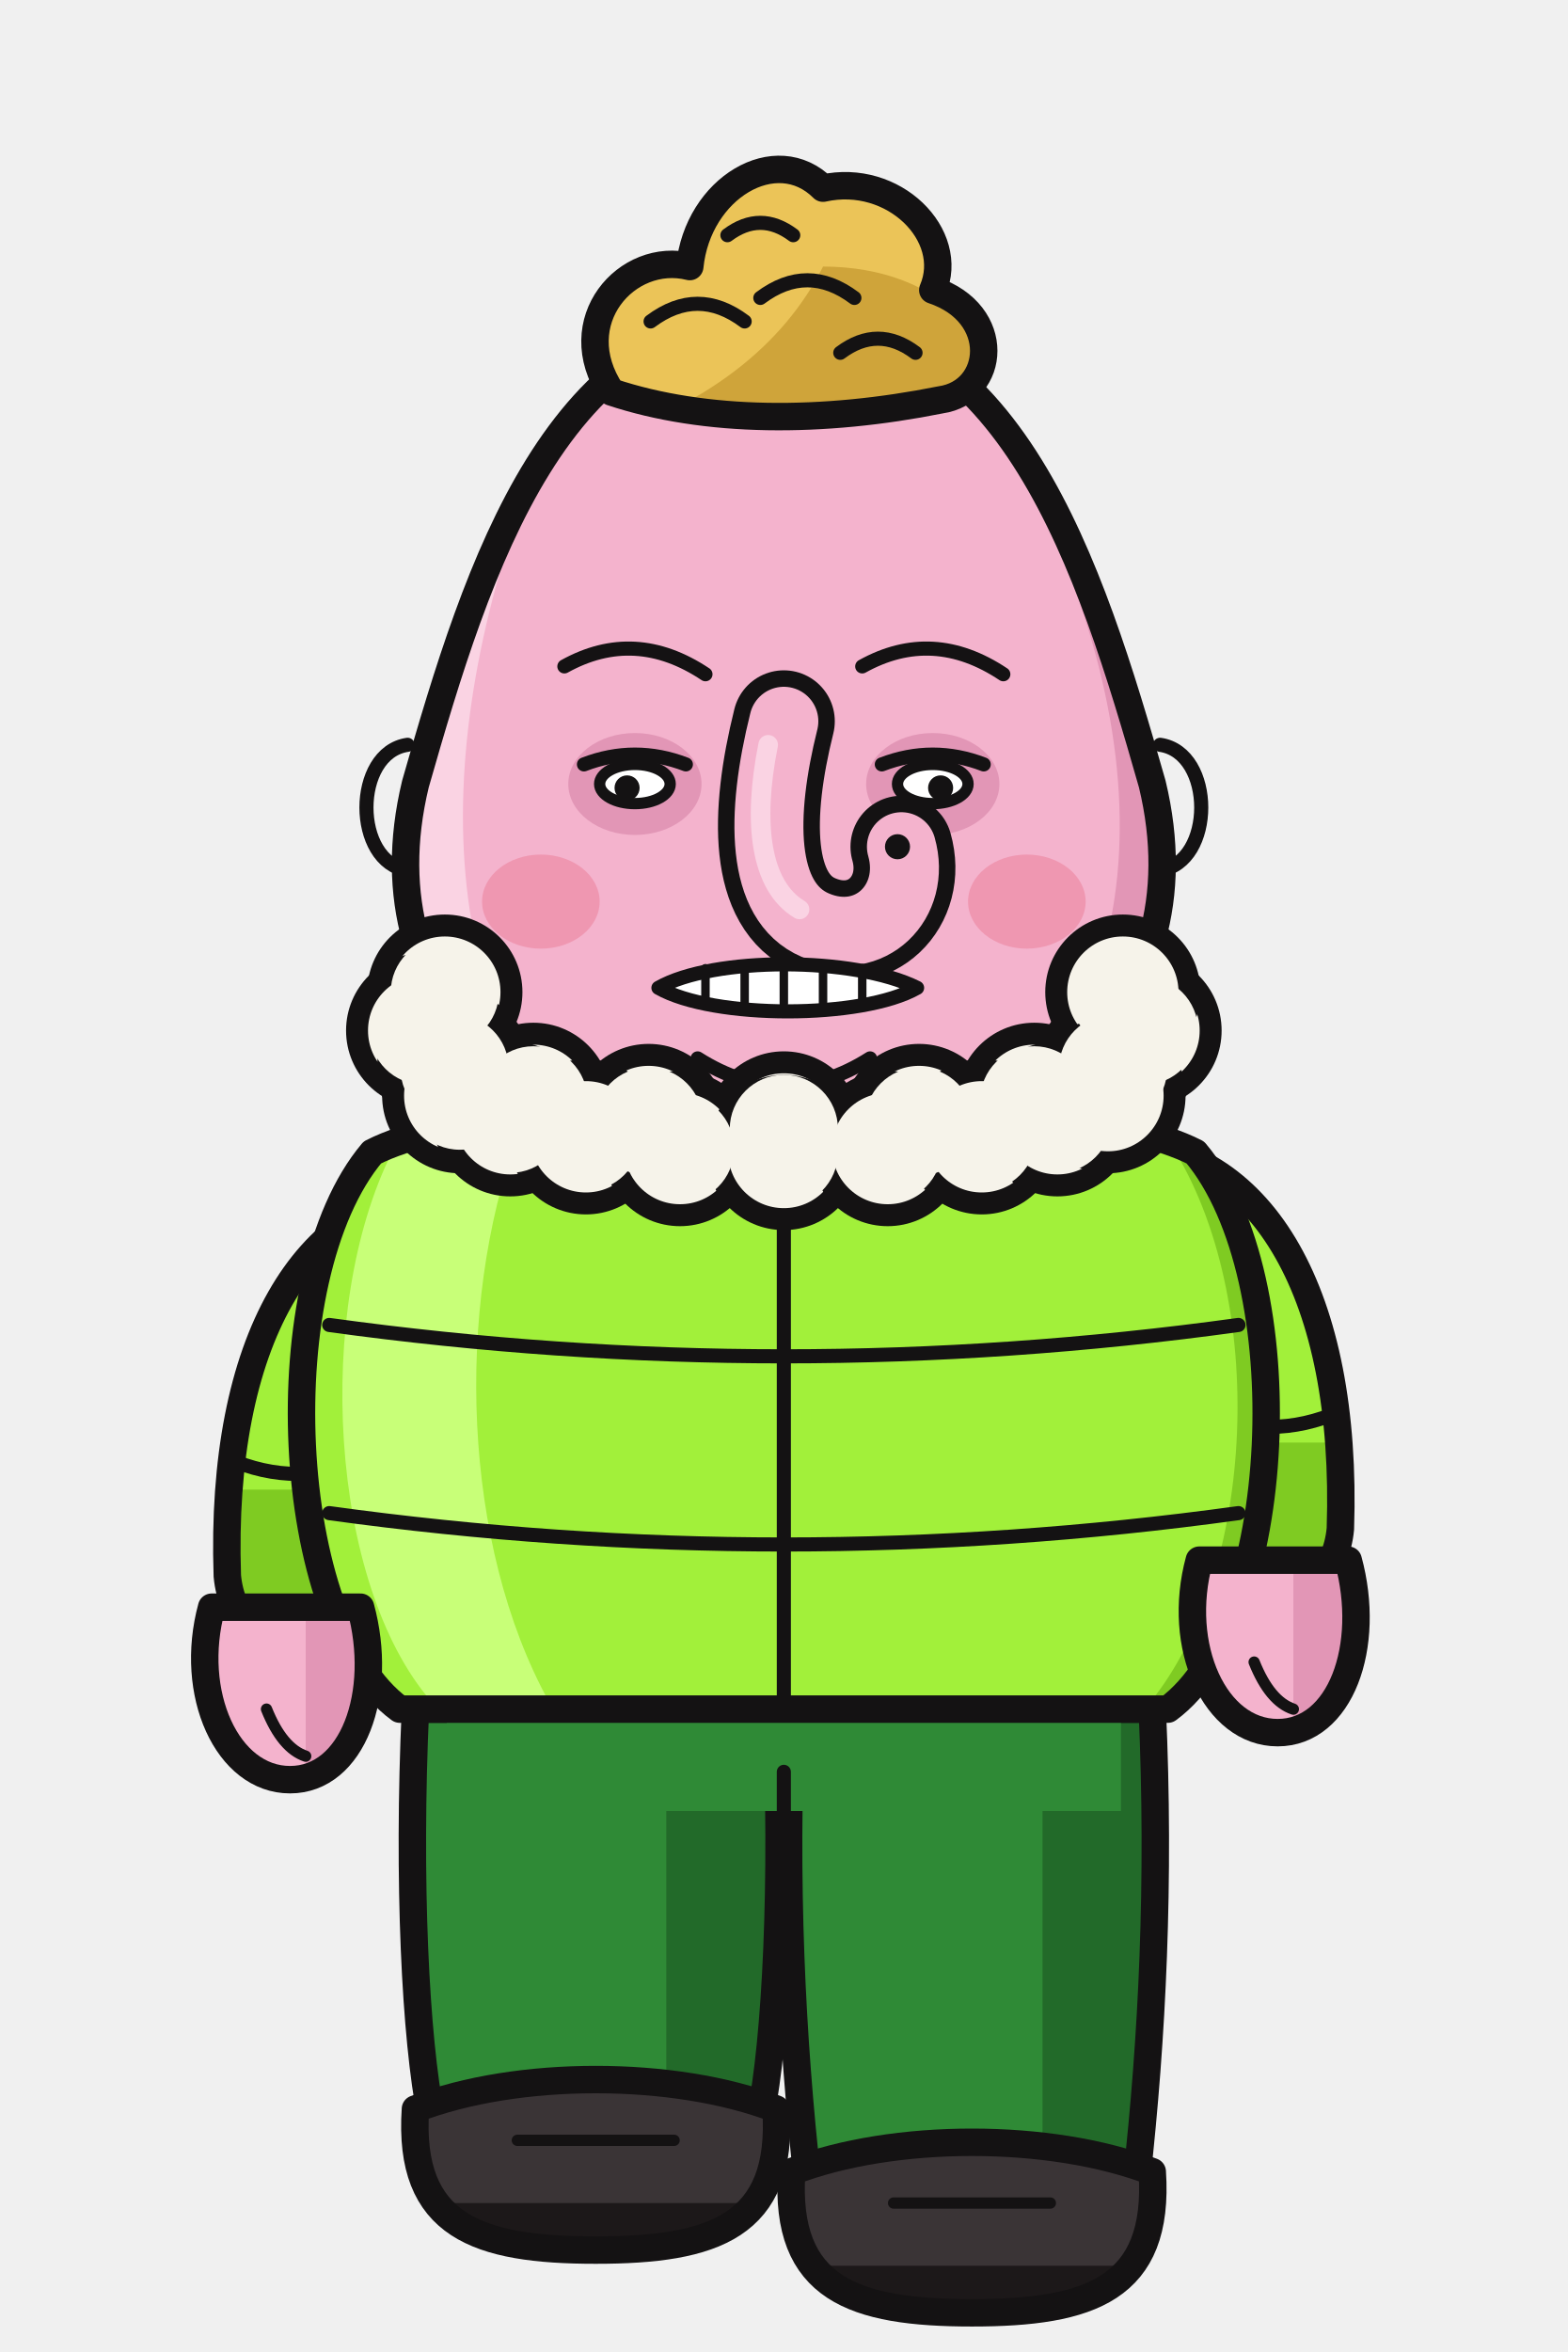
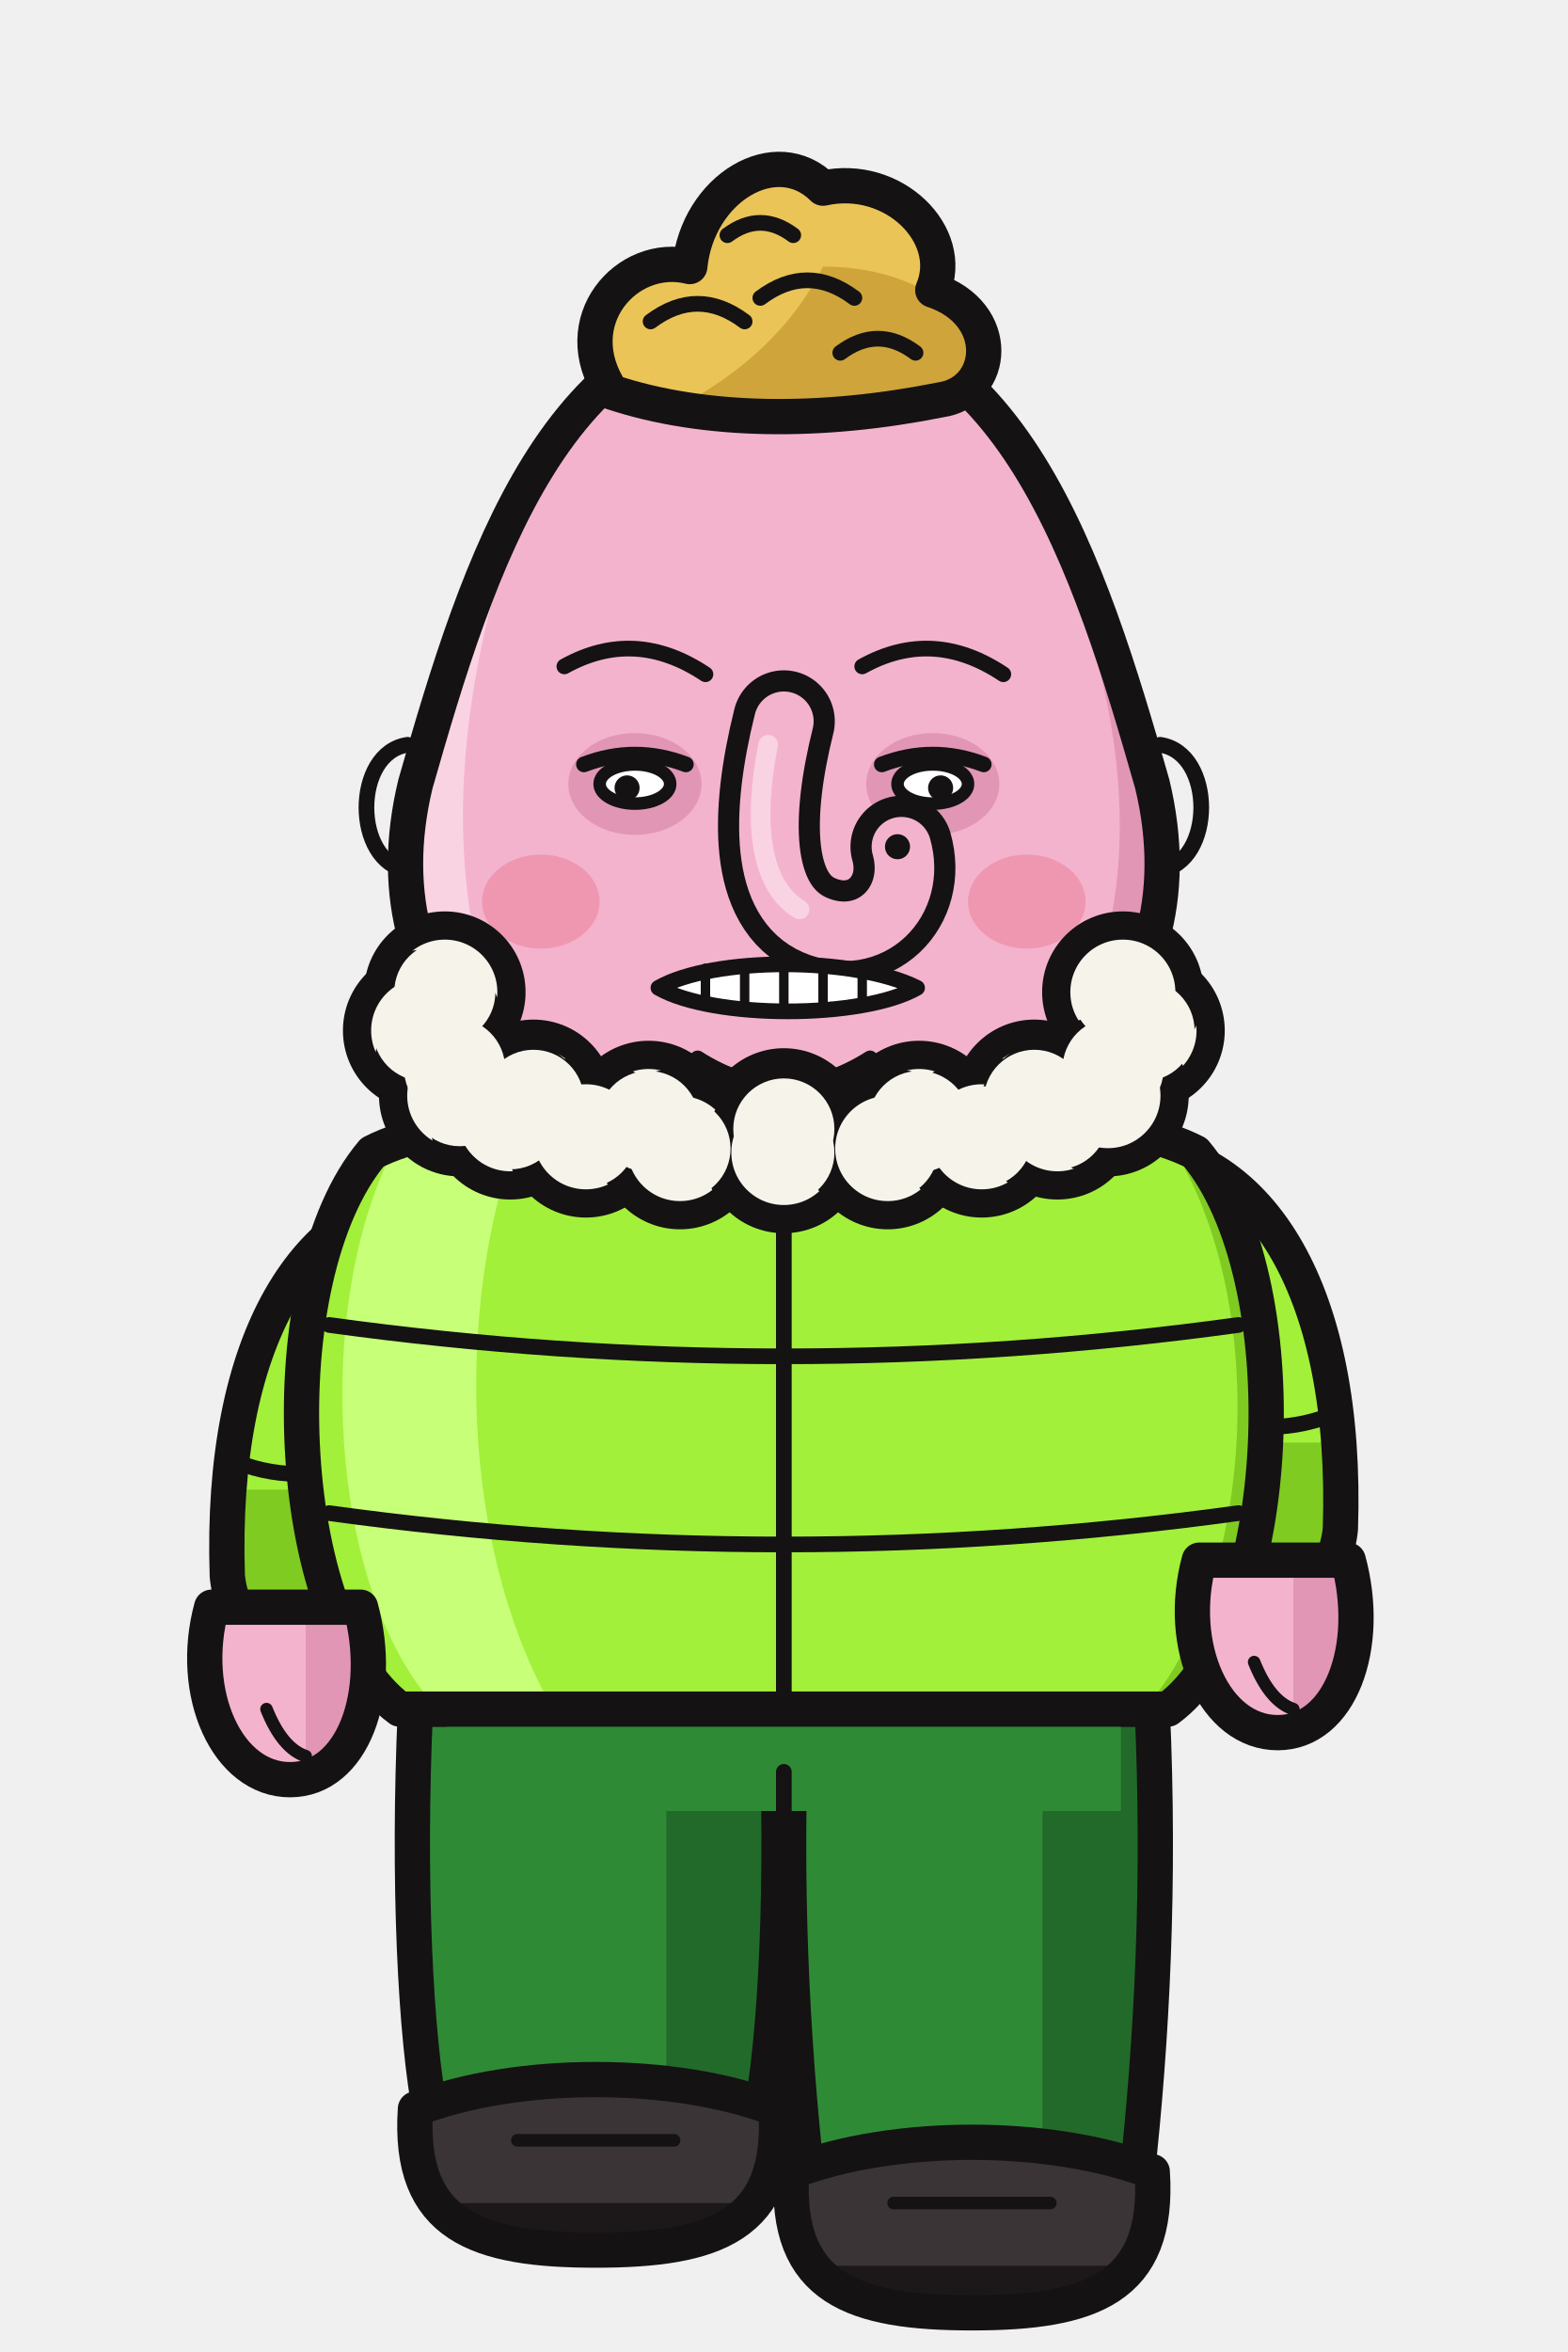
<svg xmlns="http://www.w3.org/2000/svg" width="800" height="1200" viewBox="0 0 400 600">
  <defs>
    <clipPath id="c1">
      <path d="M106,436 L198,436 C200,480 198,520 194,540.0 L110,540.0 C106,520 104,480 106,436 Z" />
    </clipPath>
    <clipPath id="c2">
      <path d="M106,538.0 C104,568.0 122,574.0 152,574.0 C182,574.0 200,568.0 198,538.0 C172,528.0 132,528.0 106,538.0 Z" />
    </clipPath>
    <clipPath id="c3">
      <path d="M202,436 L294,436 C296,480 294,520 290,556.0 L206,556.0 C202,520 200,480 202,436 Z" />
    </clipPath>
    <clipPath id="c4">
      <path d="M202,554.0 C200,584.0 218,590.0 248,590.0 C278,590.0 296,584.0 294,554.0 C268,544.0 228,544.0 202,554.0 Z" />
    </clipPath>
    <clipPath id="c5">
      <path d="M112,304 C78,306 56,342 58,402 C60,424 88,430 96,414 C100,376 106,342 118,318 Z" />
    </clipPath>
    <clipPath id="c6">
      <path d="M 288.0,304.0 C 322.0,306.0 344.0,342.0 342.0,402.0 C 340.0,424.0 312.0,430.0 304.0,414.0 C 300.0,376.0 294.0,342.0 282.0,318.0 Z" />
    </clipPath>
    <clipPath id="c7">
      <path d="M95,300 C68,332 72,420 102,442 L298,442 C328,420 332,332 305,300 C270,282 130,282 95,300 Z" />
    </clipPath>
    <clipPath id="c8">
      <path d="M200,86 C258,86 278,150 294,206 C308,264 262,302 200,302 C138,302 92,264 106,206 C122,150 142,86 200,86 Z" />
    </clipPath>
    <clipPath id="c9">
      <path d="M156.0,106 C144.0,88 160.0,70 176.0,74 C178.0,54 198.0,42 210.0,54 C228.0,50 244.0,66 238.0,80 C256.0,86 254.0,106 240.0,108 C210.0,114 180.0,114 156.0,106 Z" />
    </clipPath>
    <clipPath id="c10">
      <path d="M54,416.0 C48,438.0 58,460.0 74,460.0 C90,460.0 98,438.0 92,416.0 Z" />
    </clipPath>
    <clipPath id="c11">
      <path d="M306,404.0 C300,426.0 310,448.0 326,448.0 C342,448.0 350,426.0 344,404.0 Z" />
    </clipPath>
  </defs>
  <path d="M106,436 L198,436 C200,480 198,520 194,540.0 L110,540.0 C106,520 104,480 106,436 Z" fill="#2F8A36" />
  <g clip-path="url(#c1)">
    <path d="M170,430 L212,430 L212,550.0 L170,550.0 Z" fill="#226A29" />
  </g>
-   <path d="M106,436 L198,436 C200,480 198,520 194,540.0 L110,540.0 C106,520 104,480 106,436 Z" fill="none" stroke="#141213" stroke-width="7.0" stroke-linejoin="round" stroke-linecap="round" />
+   <path d="M106,436 L198,436 C200,480 198,520 194,540.0 L110,540.0 C106,520 104,480 106,436 Z" fill="none" stroke="#141213" stroke-width="9.0" stroke-linejoin="round" stroke-linecap="round" />
  <path d="M106,538.0 C104,568.0 122,574.0 152,574.0 C182,574.0 200,568.0 198,538.0 C172,528.0 132,528.0 106,538.0 Z" fill="#3A3436" />
  <g clip-path="url(#c2)">
    <path d="M92,562.0 L212,562.0 L212,582.0 L92,582.0 Z" fill="#1C1819" />
  </g>
-   <path d="M106,538.0 C104,568.0 122,574.0 152,574.0 C182,574.0 200,568.0 198,538.0 C172,528.0 132,528.0 106,538.0 Z" fill="none" stroke="#141213" stroke-width="7.0" stroke-linejoin="round" stroke-linecap="round" />
-   <path d="M132,546.0 L172,546.0" fill="none" stroke="#141213" stroke-width="2.88" stroke-linejoin="round" stroke-linecap="round" />
+   <path d="M106,538.0 C104,568.0 122,574.0 152,574.0 C182,574.0 200,568.0 198,538.0 C172,528.0 132,528.0 106,538.0 Z" fill="none" stroke="#141213" stroke-width="9.0" stroke-linejoin="round" stroke-linecap="round" />
+   <path d="M132,546.0 L172,546.0" fill="none" stroke="#141213" stroke-width="3.2" stroke-linejoin="round" stroke-linecap="round" />
  <path d="M202,436 L294,436 C296,480 294,520 290,556.0 L206,556.0 C202,520 200,480 202,436 Z" fill="#2F8A36" />
  <g clip-path="url(#c3)">
    <path d="M266,430 L308,430 L308,566.0 L266,566.0 Z" fill="#226A29" />
  </g>
-   <path d="M202,436 L294,436 C296,480 294,520 290,556.0 L206,556.0 C202,520 200,480 202,436 Z" fill="none" stroke="#141213" stroke-width="7.0" stroke-linejoin="round" stroke-linecap="round" />
+   <path d="M202,436 L294,436 C296,480 294,520 290,556.0 L206,556.0 C202,520 200,480 202,436 Z" fill="none" stroke="#141213" stroke-width="9.0" stroke-linejoin="round" stroke-linecap="round" />
  <path d="M202,554.0 C200,584.0 218,590.0 248,590.0 C278,590.0 296,584.0 294,554.0 C268,544.0 228,544.0 202,554.0 Z" fill="#3A3436" />
  <g clip-path="url(#c4)">
    <path d="M188,578.0 L308,578.0 L308,598.0 L188,598.0 Z" fill="#1C1819" />
  </g>
-   <path d="M202,554.0 C200,584.0 218,590.0 248,590.0 C278,590.0 296,584.0 294,554.0 C268,544.0 228,544.0 202,554.0 Z" fill="none" stroke="#141213" stroke-width="7.0" stroke-linejoin="round" stroke-linecap="round" />
-   <path d="M228,562.0 L268,562.0" fill="none" stroke="#141213" stroke-width="2.88" stroke-linejoin="round" stroke-linecap="round" />
+   <path d="M202,554.0 C200,584.0 218,590.0 248,590.0 C278,590.0 296,584.0 294,554.0 C268,544.0 228,544.0 202,554.0 Z" fill="none" stroke="#141213" stroke-width="9.0" stroke-linejoin="round" stroke-linecap="round" />
+   <path d="M228,562.0 L268,562.0" fill="none" stroke="#141213" stroke-width="3.2" stroke-linejoin="round" stroke-linecap="round" />
  <path d="M114,436 L286,436 L286,462 L114,462 Z" fill="#2F8A36" />
-   <path d="M200,452 L200,490" fill="none" stroke="#141213" stroke-width="3.6" stroke-linejoin="round" stroke-linecap="round" />
+   <path d="M200,452 L200,490" fill="none" stroke="#141213" stroke-width="4.0" stroke-linejoin="round" stroke-linecap="round" />
  <g transform="translate(0,-6.0)">
    <g transform="translate(0,6.0)">
      <path d="M112,304 C78,306 56,342 58,402 C60,424 88,430 96,414 C100,376 106,342 118,318 Z" fill="#A2F03A" />
      <g clip-path="url(#c5)">
        <path d="M0,380 L400,380 L400,440 L0,440 Z" fill="#7FCB22" />
      </g>
-       <path d="M112,304 C78,306 56,342 58,402 C60,424 88,430 96,414 C100,376 106,342 118,318 Z" fill="none" stroke="#141213" stroke-width="7.0" stroke-linejoin="round" stroke-linecap="round" />
-       <path d="M58,372 Q76,380 94,372" fill="none" stroke="#141213" stroke-width="3.6" stroke-linejoin="round" stroke-linecap="round" />
+       <path d="M112,304 C78,306 56,342 58,402 C60,424 88,430 96,414 C100,376 106,342 118,318 Z" fill="none" stroke="#141213" stroke-width="9.0" stroke-linejoin="round" stroke-linecap="round" />
+       <path d="M58,372 Q76,380 94,372" fill="none" stroke="#141213" stroke-width="4.0" stroke-linejoin="round" stroke-linecap="round" />
    </g>
    <g transform="translate(0,-6.0)">
      <path d="M 288.0,304.0 C 322.0,306.0 344.0,342.0 342.0,402.0 C 340.0,424.0 312.0,430.0 304.0,414.0 C 300.0,376.0 294.0,342.0 282.0,318.0 Z" fill="#A2F03A" />
      <g clip-path="url(#c6)">
        <path d="M0,380 L400,380 L400,440 L0,440 Z" fill="#7FCB22" />
      </g>
-       <path d="M 288.0,304.0 C 322.0,306.0 344.0,342.0 342.0,402.0 C 340.0,424.0 312.0,430.0 304.0,414.0 C 300.0,376.0 294.0,342.0 282.0,318.0 Z" fill="none" stroke="#141213" stroke-width="7.0" stroke-linejoin="round" stroke-linecap="round" />
-       <path d="M306,372 Q324,380 342,372" fill="none" stroke="#141213" stroke-width="3.6" stroke-linejoin="round" stroke-linecap="round" />
+       <path d="M 288.0,304.0 C 322.0,306.0 344.0,342.0 342.0,402.0 C 340.0,424.0 312.0,430.0 304.0,414.0 C 300.0,376.0 294.0,342.0 282.0,318.0 Z" fill="none" stroke="#141213" stroke-width="9.0" stroke-linejoin="round" stroke-linecap="round" />
+       <path d="M306,372 Q324,380 342,372" fill="none" stroke="#141213" stroke-width="4.0" stroke-linejoin="round" stroke-linecap="round" />
    </g>
    <path d="M95,300 C68,332 72,420 102,442 L298,442 C328,420 332,332 305,300 C270,282 130,282 95,300 Z" fill="#A2F03A" />
    <g clip-path="url(#c7)">
      <path d="M300,300 C324,340 320,410 292,442 L330,442 L330,290 Z" fill="#7FCB22" />
    </g>
    <g clip-path="url(#c7)">
      <path d="M100,300 C80,340 84,410 110,440 L140,440 C118,400 116,340 132,296 Z" fill="#C8FF78" />
    </g>
-     <path d="M95,300 C68,332 72,420 102,442 L298,442 C328,420 332,332 305,300 C270,282 130,282 95,300 Z" fill="none" stroke="#141213" stroke-width="7.0" stroke-linejoin="round" stroke-linecap="round" />
-     <path d="M84,344 Q200,360 316,344" fill="none" stroke="#141213" stroke-width="3.6" stroke-linejoin="round" stroke-linecap="round" />
-     <path d="M84,392 Q200,408 316,392" fill="none" stroke="#141213" stroke-width="3.6" stroke-linejoin="round" stroke-linecap="round" />
-     <path d="M200,300 L200,440" fill="none" stroke="#141213" stroke-width="3.6" stroke-linejoin="round" stroke-linecap="round" />
+     <path d="M95,300 C68,332 72,420 102,442 L298,442 C328,420 332,332 305,300 C270,282 130,282 95,300 Z" fill="none" stroke="#141213" stroke-width="9.0" stroke-linejoin="round" stroke-linecap="round" />
+     <path d="M84,344 Q200,360 316,344" fill="none" stroke="#141213" stroke-width="4.0" stroke-linejoin="round" stroke-linecap="round" />
+     <path d="M84,392 Q200,408 316,392" fill="none" stroke="#141213" stroke-width="4.0" stroke-linejoin="round" stroke-linecap="round" />
+     <path d="M200,300 L200,440" fill="none" stroke="#141213" stroke-width="4.0" stroke-linejoin="round" stroke-linecap="round" />
    <path d="M200,86 C258,86 278,150 294,206 C308,264 262,302 200,302 C138,302 92,264 106,206 C122,150 142,86 200,86 Z" fill="#F4B3CD" />
    <g clip-path="url(#c8)">
      <path d="M266,136 C300,210 290,276 236,306 L312,306 L312,120 Z" fill="#E296B6" />
    </g>
    <g clip-path="url(#c8)">
      <path d="M146,104 C114,170 104,250 146,296 L96,306 L90,96 Z" fill="#FAD3E3" />
    </g>
-     <path d="M200,86 C258,86 278,150 294,206 C308,264 262,302 200,302 C138,302 92,264 106,206 C122,150 142,86 200,86 Z" fill="none" stroke="#141213" stroke-width="7.0" stroke-linejoin="round" stroke-linecap="round" />
+     <path d="M200,86 C258,86 278,150 294,206 C308,264 262,302 200,302 C138,302 92,264 106,206 C122,150 142,86 200,86 Z" fill="none" stroke="#141213" stroke-width="9.0" stroke-linejoin="round" stroke-linecap="round" />
    <ellipse cx="162.0" cy="206.0" rx="17.0" ry="13.0" fill="#E296B6" />
-     <ellipse cx="162.0" cy="206.0" rx="9.0" ry="5.0" fill="#FFFFFF" stroke="#141213" stroke-width="2.88" />
+     <ellipse cx="162.0" cy="206.0" rx="9.0" ry="5.0" fill="#FFFFFF" stroke="#141213" stroke-width="3.2" />
    <ellipse cx="160.0" cy="207.0" rx="3.2" ry="3.2" fill="#141213" />
-     <path d="M149,201 Q162,196 175,201" fill="none" stroke="#141213" stroke-width="3.6" stroke-linejoin="round" stroke-linecap="round" />
-     <path d="M144,176 Q162,166 180,178" fill="none" stroke="#141213" stroke-width="3.6" stroke-linejoin="round" stroke-linecap="round" />
+     <path d="M149,201 Q162,196 175,201" fill="none" stroke="#141213" stroke-width="4.0" stroke-linejoin="round" stroke-linecap="round" />
+     <path d="M144,176 Q162,166 180,178" fill="none" stroke="#141213" stroke-width="4.0" stroke-linejoin="round" stroke-linecap="round" />
    <ellipse cx="138.0" cy="236.0" rx="15.0" ry="12.0" fill="#EE8DA8" opacity="0.75" />
    <ellipse cx="238.0" cy="206.0" rx="17.0" ry="13.0" fill="#E296B6" />
-     <ellipse cx="238.0" cy="206.0" rx="9.0" ry="5.0" fill="#FFFFFF" stroke="#141213" stroke-width="2.88" />
+     <ellipse cx="238.0" cy="206.0" rx="9.0" ry="5.0" fill="#FFFFFF" stroke="#141213" stroke-width="3.2" />
    <ellipse cx="240.0" cy="207.0" rx="3.2" ry="3.2" fill="#141213" />
-     <path d="M225,201 Q238,196 251,201" fill="none" stroke="#141213" stroke-width="3.6" stroke-linejoin="round" stroke-linecap="round" />
-     <path d="M220,176 Q238,166 256,178" fill="none" stroke="#141213" stroke-width="3.6" stroke-linejoin="round" stroke-linecap="round" />
+     <path d="M225,201 Q238,196 251,201" fill="none" stroke="#141213" stroke-width="4.0" stroke-linejoin="round" stroke-linecap="round" />
+     <path d="M220,176 Q238,166 256,178" fill="none" stroke="#141213" stroke-width="4.0" stroke-linejoin="round" stroke-linecap="round" />
    <ellipse cx="262.0" cy="236.0" rx="15.0" ry="12.0" fill="#EE8DA8" opacity="0.75" />
    <path d="M200,190 C194,214 194,236 208,242 C222,248 234,236 230,222" fill="none" stroke="#141213" stroke-width="26" stroke-linejoin="round" stroke-linecap="round" />
-     <path d="M200,190 C194,214 194,236 208,242 C222,248 234,236 230,222" fill="none" stroke="#F4B3CD" stroke-width="17.6" stroke-linejoin="round" stroke-linecap="round" />
+     <path d="M200,190 C194,214 194,236 208,242 C222,248 234,236 230,222" fill="none" stroke="#F4B3CD" stroke-width="15.2" stroke-linejoin="round" stroke-linecap="round" />
    <path d="M196,196 C192,216 194,232 204,238" fill="none" stroke="#FAD3E3" stroke-width="5" stroke-linejoin="round" stroke-linecap="round" />
    <ellipse cx="229.0" cy="222.0" rx="3.2" ry="3.2" fill="#141213" />
-     <path d="M168,258 C182,250 218,250 234,258 C220,266 182,266 168,258 Z" fill="#FFFFFF" stroke="#141213" stroke-width="3.6" stroke-linejoin="round" stroke-linecap="round" />
-     <path d="M180,253 L180,262" fill="none" stroke="#141213" stroke-width="2.16" stroke-linejoin="round" stroke-linecap="round" />
-     <path d="M190,253 L190,262" fill="none" stroke="#141213" stroke-width="2.16" stroke-linejoin="round" stroke-linecap="round" />
-     <path d="M200,253 L200,262" fill="none" stroke="#141213" stroke-width="2.16" stroke-linejoin="round" stroke-linecap="round" />
-     <path d="M210,253 L210,262" fill="none" stroke="#141213" stroke-width="2.16" stroke-linejoin="round" stroke-linecap="round" />
-     <path d="M220,253 L220,262" fill="none" stroke="#141213" stroke-width="2.16" stroke-linejoin="round" stroke-linecap="round" />
-     <path d="M178,276 Q200,290 222,276" fill="none" stroke="#141213" stroke-width="3.6" stroke-linejoin="round" stroke-linecap="round" />
-     <path d="M104,196 C90,198 90,226 104,228" fill="none" stroke="#141213" stroke-width="3.6" stroke-linejoin="round" stroke-linecap="round" />
-     <path d="M296,196 C310,198 310,226 296,228" fill="none" stroke="#141213" stroke-width="3.6" stroke-linejoin="round" stroke-linecap="round" />
-     <ellipse cx="113.5" cy="259.1" rx="17.0" ry="17.0" fill="#F6F3EA" stroke="#141213" stroke-width="5.6" />
-     <ellipse cx="108.1" cy="268.9" rx="17.0" ry="17.0" fill="#F6F3EA" stroke="#141213" stroke-width="5.6" />
-     <ellipse cx="116.0" cy="278.6" rx="17.0" ry="17.0" fill="#F6F3EA" stroke="#141213" stroke-width="5.6" />
-     <ellipse cx="136.1" cy="286.7" rx="17.0" ry="17.0" fill="#F6F3EA" stroke="#141213" stroke-width="5.6" />
-     <ellipse cx="165.5" cy="292.1" rx="17.0" ry="17.0" fill="#F6F3EA" stroke="#141213" stroke-width="5.6" />
-     <ellipse cx="200.0" cy="294.0" rx="17.0" ry="17.0" fill="#F6F3EA" stroke="#141213" stroke-width="5.6" />
-     <ellipse cx="234.5" cy="292.1" rx="17.0" ry="17.0" fill="#F6F3EA" stroke="#141213" stroke-width="5.6" />
-     <ellipse cx="263.9" cy="286.7" rx="17.0" ry="17.0" fill="#F6F3EA" stroke="#141213" stroke-width="5.6" />
-     <ellipse cx="284.0" cy="278.6" rx="17.0" ry="17.0" fill="#F6F3EA" stroke="#141213" stroke-width="5.6" />
-     <ellipse cx="291.9" cy="268.9" rx="17.0" ry="17.0" fill="#F6F3EA" stroke="#141213" stroke-width="5.6" />
-     <ellipse cx="286.5" cy="259.1" rx="17.0" ry="17.0" fill="#F6F3EA" stroke="#141213" stroke-width="5.6" />
-     <ellipse cx="117.3" cy="285.5" rx="17.0" ry="17.0" fill="#F6F3EA" stroke="#141213" stroke-width="5.6" />
-     <ellipse cx="130.2" cy="291.4" rx="17.0" ry="17.0" fill="#F6F3EA" stroke="#141213" stroke-width="5.6" />
-     <ellipse cx="149.5" cy="296.0" rx="17.0" ry="17.0" fill="#F6F3EA" stroke="#141213" stroke-width="5.6" />
-     <ellipse cx="173.5" cy="299.0" rx="17.0" ry="17.0" fill="#F6F3EA" stroke="#141213" stroke-width="5.6" />
-     <ellipse cx="200.0" cy="300.0" rx="17.0" ry="17.0" fill="#F6F3EA" stroke="#141213" stroke-width="5.6" />
-     <ellipse cx="226.5" cy="299.0" rx="17.0" ry="17.0" fill="#F6F3EA" stroke="#141213" stroke-width="5.6" />
-     <ellipse cx="250.5" cy="296.0" rx="17.0" ry="17.0" fill="#F6F3EA" stroke="#141213" stroke-width="5.6" />
-     <ellipse cx="269.8" cy="291.4" rx="17.0" ry="17.0" fill="#F6F3EA" stroke="#141213" stroke-width="5.6" />
-     <ellipse cx="282.7" cy="285.5" rx="17.0" ry="17.0" fill="#F6F3EA" stroke="#141213" stroke-width="5.6" />
-     <ellipse cx="113.5" cy="259.1" rx="13.8" ry="13.8" fill="#F6F3EA" />
-     <ellipse cx="108.1" cy="268.9" rx="13.8" ry="13.8" fill="#F6F3EA" />
-     <ellipse cx="116.0" cy="278.6" rx="13.8" ry="13.8" fill="#F6F3EA" />
-     <ellipse cx="136.1" cy="286.7" rx="13.8" ry="13.8" fill="#F6F3EA" />
-     <ellipse cx="165.5" cy="292.1" rx="13.8" ry="13.8" fill="#F6F3EA" />
-     <ellipse cx="200.0" cy="294.0" rx="13.8" ry="13.8" fill="#F6F3EA" />
-     <ellipse cx="234.5" cy="292.1" rx="13.8" ry="13.8" fill="#F6F3EA" />
-     <ellipse cx="263.9" cy="286.7" rx="13.8" ry="13.8" fill="#F6F3EA" />
-     <ellipse cx="284.0" cy="278.6" rx="13.8" ry="13.8" fill="#F6F3EA" />
-     <ellipse cx="291.9" cy="268.9" rx="13.8" ry="13.8" fill="#F6F3EA" />
-     <ellipse cx="286.5" cy="259.1" rx="13.8" ry="13.8" fill="#F6F3EA" />
-     <ellipse cx="117.3" cy="285.5" rx="13.8" ry="13.8" fill="#F6F3EA" />
-     <ellipse cx="130.2" cy="291.4" rx="13.8" ry="13.8" fill="#F6F3EA" />
-     <ellipse cx="149.5" cy="296.0" rx="13.8" ry="13.8" fill="#F6F3EA" />
-     <ellipse cx="173.5" cy="299.0" rx="13.8" ry="13.8" fill="#F6F3EA" />
-     <ellipse cx="200.0" cy="300.0" rx="13.8" ry="13.8" fill="#F6F3EA" />
-     <ellipse cx="226.5" cy="299.0" rx="13.8" ry="13.8" fill="#F6F3EA" />
-     <ellipse cx="250.5" cy="296.0" rx="13.8" ry="13.8" fill="#F6F3EA" />
-     <ellipse cx="269.8" cy="291.4" rx="13.8" ry="13.8" fill="#F6F3EA" />
-     <ellipse cx="282.7" cy="285.5" rx="13.8" ry="13.8" fill="#F6F3EA" />
+     <path d="M168,258 C182,250 218,250 234,258 C220,266 182,266 168,258 Z" fill="#FFFFFF" stroke="#141213" stroke-width="4.0" stroke-linejoin="round" stroke-linecap="round" />
+     <path d="M180,253 L180,262" fill="none" stroke="#141213" stroke-width="2.4" stroke-linejoin="round" stroke-linecap="round" />
+     <path d="M190,253 L190,262" fill="none" stroke="#141213" stroke-width="2.4" stroke-linejoin="round" stroke-linecap="round" />
+     <path d="M200,253 L200,262" fill="none" stroke="#141213" stroke-width="2.4" stroke-linejoin="round" stroke-linecap="round" />
+     <path d="M210,253 L210,262" fill="none" stroke="#141213" stroke-width="2.4" stroke-linejoin="round" stroke-linecap="round" />
+     <path d="M220,253 L220,262" fill="none" stroke="#141213" stroke-width="2.4" stroke-linejoin="round" stroke-linecap="round" />
+     <path d="M178,276 Q200,290 222,276" fill="none" stroke="#141213" stroke-width="4.0" stroke-linejoin="round" stroke-linecap="round" />
+     <path d="M104,196 C90,198 90,226 104,228" fill="none" stroke="#141213" stroke-width="4.0" stroke-linejoin="round" stroke-linecap="round" />
+     <path d="M296,196 C310,198 310,226 296,228" fill="none" stroke="#141213" stroke-width="4.0" stroke-linejoin="round" stroke-linecap="round" />
+     <ellipse cx="113.5" cy="259.1" rx="17.0" ry="17.0" fill="#F6F3EA" stroke="#141213" stroke-width="7.2" />
+     <ellipse cx="108.1" cy="268.9" rx="17.0" ry="17.0" fill="#F6F3EA" stroke="#141213" stroke-width="7.2" />
+     <ellipse cx="116.0" cy="278.6" rx="17.0" ry="17.0" fill="#F6F3EA" stroke="#141213" stroke-width="7.2" />
+     <ellipse cx="136.1" cy="286.7" rx="17.0" ry="17.0" fill="#F6F3EA" stroke="#141213" stroke-width="7.2" />
+     <ellipse cx="165.5" cy="292.1" rx="17.0" ry="17.0" fill="#F6F3EA" stroke="#141213" stroke-width="7.2" />
+     <ellipse cx="200.0" cy="294.0" rx="17.0" ry="17.0" fill="#F6F3EA" stroke="#141213" stroke-width="7.2" />
+     <ellipse cx="234.5" cy="292.1" rx="17.0" ry="17.0" fill="#F6F3EA" stroke="#141213" stroke-width="7.2" />
+     <ellipse cx="263.9" cy="286.7" rx="17.0" ry="17.0" fill="#F6F3EA" stroke="#141213" stroke-width="7.2" />
+     <ellipse cx="284.0" cy="278.6" rx="17.0" ry="17.0" fill="#F6F3EA" stroke="#141213" stroke-width="7.2" />
+     <ellipse cx="291.9" cy="268.9" rx="17.0" ry="17.0" fill="#F6F3EA" stroke="#141213" stroke-width="7.2" />
+     <ellipse cx="286.5" cy="259.1" rx="17.0" ry="17.0" fill="#F6F3EA" stroke="#141213" stroke-width="7.2" />
+     <ellipse cx="117.3" cy="285.5" rx="17.0" ry="17.0" fill="#F6F3EA" stroke="#141213" stroke-width="7.2" />
+     <ellipse cx="130.2" cy="291.4" rx="17.0" ry="17.0" fill="#F6F3EA" stroke="#141213" stroke-width="7.2" />
+     <ellipse cx="149.5" cy="296.0" rx="17.0" ry="17.0" fill="#F6F3EA" stroke="#141213" stroke-width="7.2" />
+     <ellipse cx="173.5" cy="299.0" rx="17.0" ry="17.0" fill="#F6F3EA" stroke="#141213" stroke-width="7.2" />
+     <ellipse cx="200.0" cy="300.0" rx="17.0" ry="17.0" fill="#F6F3EA" stroke="#141213" stroke-width="7.2" />
+     <ellipse cx="226.5" cy="299.0" rx="17.0" ry="17.0" fill="#F6F3EA" stroke="#141213" stroke-width="7.2" />
+     <ellipse cx="250.5" cy="296.0" rx="17.0" ry="17.0" fill="#F6F3EA" stroke="#141213" stroke-width="7.2" />
+     <ellipse cx="269.8" cy="291.4" rx="17.0" ry="17.0" fill="#F6F3EA" stroke="#141213" stroke-width="7.2" />
+     <ellipse cx="282.7" cy="285.5" rx="17.0" ry="17.0" fill="#F6F3EA" stroke="#141213" stroke-width="7.2" />
+     <ellipse cx="113.5" cy="259.1" rx="12.9" ry="12.9" fill="#F6F3EA" />
+     <ellipse cx="108.1" cy="268.9" rx="12.9" ry="12.9" fill="#F6F3EA" />
+     <ellipse cx="116.0" cy="278.6" rx="12.9" ry="12.9" fill="#F6F3EA" />
+     <ellipse cx="136.1" cy="286.7" rx="12.9" ry="12.9" fill="#F6F3EA" />
+     <ellipse cx="165.5" cy="292.1" rx="12.9" ry="12.9" fill="#F6F3EA" />
+     <ellipse cx="200.0" cy="294.0" rx="12.9" ry="12.9" fill="#F6F3EA" />
+     <ellipse cx="234.5" cy="292.1" rx="12.9" ry="12.9" fill="#F6F3EA" />
+     <ellipse cx="263.9" cy="286.7" rx="12.9" ry="12.9" fill="#F6F3EA" />
+     <ellipse cx="284.0" cy="278.6" rx="12.9" ry="12.9" fill="#F6F3EA" />
+     <ellipse cx="291.9" cy="268.9" rx="12.9" ry="12.9" fill="#F6F3EA" />
+     <ellipse cx="286.5" cy="259.1" rx="12.9" ry="12.9" fill="#F6F3EA" />
+     <ellipse cx="117.3" cy="285.5" rx="12.9" ry="12.9" fill="#F6F3EA" />
+     <ellipse cx="130.2" cy="291.4" rx="12.9" ry="12.9" fill="#F6F3EA" />
+     <ellipse cx="149.5" cy="296.0" rx="12.9" ry="12.9" fill="#F6F3EA" />
+     <ellipse cx="173.5" cy="299.0" rx="12.9" ry="12.9" fill="#F6F3EA" />
+     <ellipse cx="200.0" cy="300.0" rx="12.9" ry="12.9" fill="#F6F3EA" />
+     <ellipse cx="226.5" cy="299.0" rx="12.9" ry="12.9" fill="#F6F3EA" />
+     <ellipse cx="250.5" cy="296.0" rx="12.9" ry="12.9" fill="#F6F3EA" />
+     <ellipse cx="269.8" cy="291.4" rx="12.9" ry="12.9" fill="#F6F3EA" />
+     <ellipse cx="282.7" cy="285.5" rx="12.9" ry="12.9" fill="#F6F3EA" />
    <path d="M156.0,106 C144.0,88 160.0,70 176.0,74 C178.0,54 198.0,42 210.0,54 C228.0,50 244.0,66 238.0,80 C256.0,86 254.0,106 240.0,108 C210.0,114 180.0,114 156.0,106 Z" fill="#EBC458" />
    <g clip-path="url(#c9)">
      <path d="M210.0,74 C240.0,74 260.0,94 250.0,119 L150.0,119 C180.0,110 200,94 210.0,74 Z" fill="#CFA43A" />
    </g>
-     <path d="M156.0,106 C144.0,88 160.0,70 176.0,74 C178.0,54 198.0,42 210.0,54 C228.0,50 244.0,66 238.0,80 C256.0,86 254.0,106 240.0,108 C210.0,114 180.0,114 156.0,106 Z" fill="none" stroke="#141213" stroke-width="7.0" stroke-linejoin="round" stroke-linecap="round" />
-     <path d="M166.0,88.0 Q178.0,79.0 190.0,88.0" fill="none" stroke="#141213" stroke-width="3.6" stroke-linejoin="round" stroke-linecap="round" />
-     <path d="M194.0,82.0 Q206.0,73.0 218.0,82.0" fill="none" stroke="#141213" stroke-width="3.6" stroke-linejoin="round" stroke-linecap="round" />
-     <path d="M185.6,66.0 Q194.0,59.7 202.4,66.0" fill="none" stroke="#141213" stroke-width="3.6" stroke-linejoin="round" stroke-linecap="round" />
-     <path d="M214.4,96.0 Q224.0,88.8 233.6,96.0" fill="none" stroke="#141213" stroke-width="3.6" stroke-linejoin="round" stroke-linecap="round" />
+     <path d="M156.0,106 C144.0,88 160.0,70 176.0,74 C178.0,54 198.0,42 210.0,54 C228.0,50 244.0,66 238.0,80 C256.0,86 254.0,106 240.0,108 C210.0,114 180.0,114 156.0,106 Z" fill="none" stroke="#141213" stroke-width="9.0" stroke-linejoin="round" stroke-linecap="round" />
+     <path d="M166.0,88.0 Q178.0,79.0 190.0,88.0" fill="none" stroke="#141213" stroke-width="4.0" stroke-linejoin="round" stroke-linecap="round" />
+     <path d="M194.0,82.0 Q206.0,73.0 218.0,82.0" fill="none" stroke="#141213" stroke-width="4.0" stroke-linejoin="round" stroke-linecap="round" />
+     <path d="M185.6,66.0 Q194.0,59.7 202.4,66.0" fill="none" stroke="#141213" stroke-width="4.0" stroke-linejoin="round" stroke-linecap="round" />
+     <path d="M214.4,96.0 Q224.0,88.8 233.6,96.0" fill="none" stroke="#141213" stroke-width="4.0" stroke-linejoin="round" stroke-linecap="round" />
    <path d="M54,416.0 C48,438.0 58,460.0 74,460.0 C90,460.0 98,438.0 92,416.0 Z" fill="#F4B3CD" />
    <g clip-path="url(#c10)">
      <path d="M78,414.0 L104,414.0 L104,464.0 L78,464.0 Z" fill="#E296B6" />
    </g>
-     <path d="M54,416.0 C48,438.0 58,460.0 74,460.0 C90,460.0 98,438.0 92,416.0 Z" fill="none" stroke="#141213" stroke-width="7.0" stroke-linejoin="round" stroke-linecap="round" />
-     <path d="M68,442.0 Q72,452.0 78,454.0" fill="none" stroke="#141213" stroke-width="2.88" stroke-linejoin="round" stroke-linecap="round" />
+     <path d="M54,416.0 C48,438.0 58,460.0 74,460.0 C90,460.0 98,438.0 92,416.0 Z" fill="none" stroke="#141213" stroke-width="9.0" stroke-linejoin="round" stroke-linecap="round" />
+     <path d="M68,442.0 Q72,452.0 78,454.0" fill="none" stroke="#141213" stroke-width="3.2" stroke-linejoin="round" stroke-linecap="round" />
    <path d="M306,404.0 C300,426.0 310,448.0 326,448.0 C342,448.0 350,426.0 344,404.0 Z" fill="#F4B3CD" />
    <g clip-path="url(#c11)">
      <path d="M330,402.0 L356,402.0 L356,452.0 L330,452.0 Z" fill="#E296B6" />
    </g>
-     <path d="M306,404.0 C300,426.0 310,448.0 326,448.0 C342,448.0 350,426.0 344,404.0 Z" fill="none" stroke="#141213" stroke-width="7.0" stroke-linejoin="round" stroke-linecap="round" />
-     <path d="M320,430.0 Q324,440.0 330,442.0" fill="none" stroke="#141213" stroke-width="2.88" stroke-linejoin="round" stroke-linecap="round" />
+     <path d="M306,404.0 C300,426.0 310,448.0 326,448.0 C342,448.0 350,426.0 344,404.0 Z" fill="none" stroke="#141213" stroke-width="9.0" stroke-linejoin="round" stroke-linecap="round" />
+     <path d="M320,430.0 Q324,440.0 330,442.0" fill="none" stroke="#141213" stroke-width="3.2" stroke-linejoin="round" stroke-linecap="round" />
  </g>
</svg>
